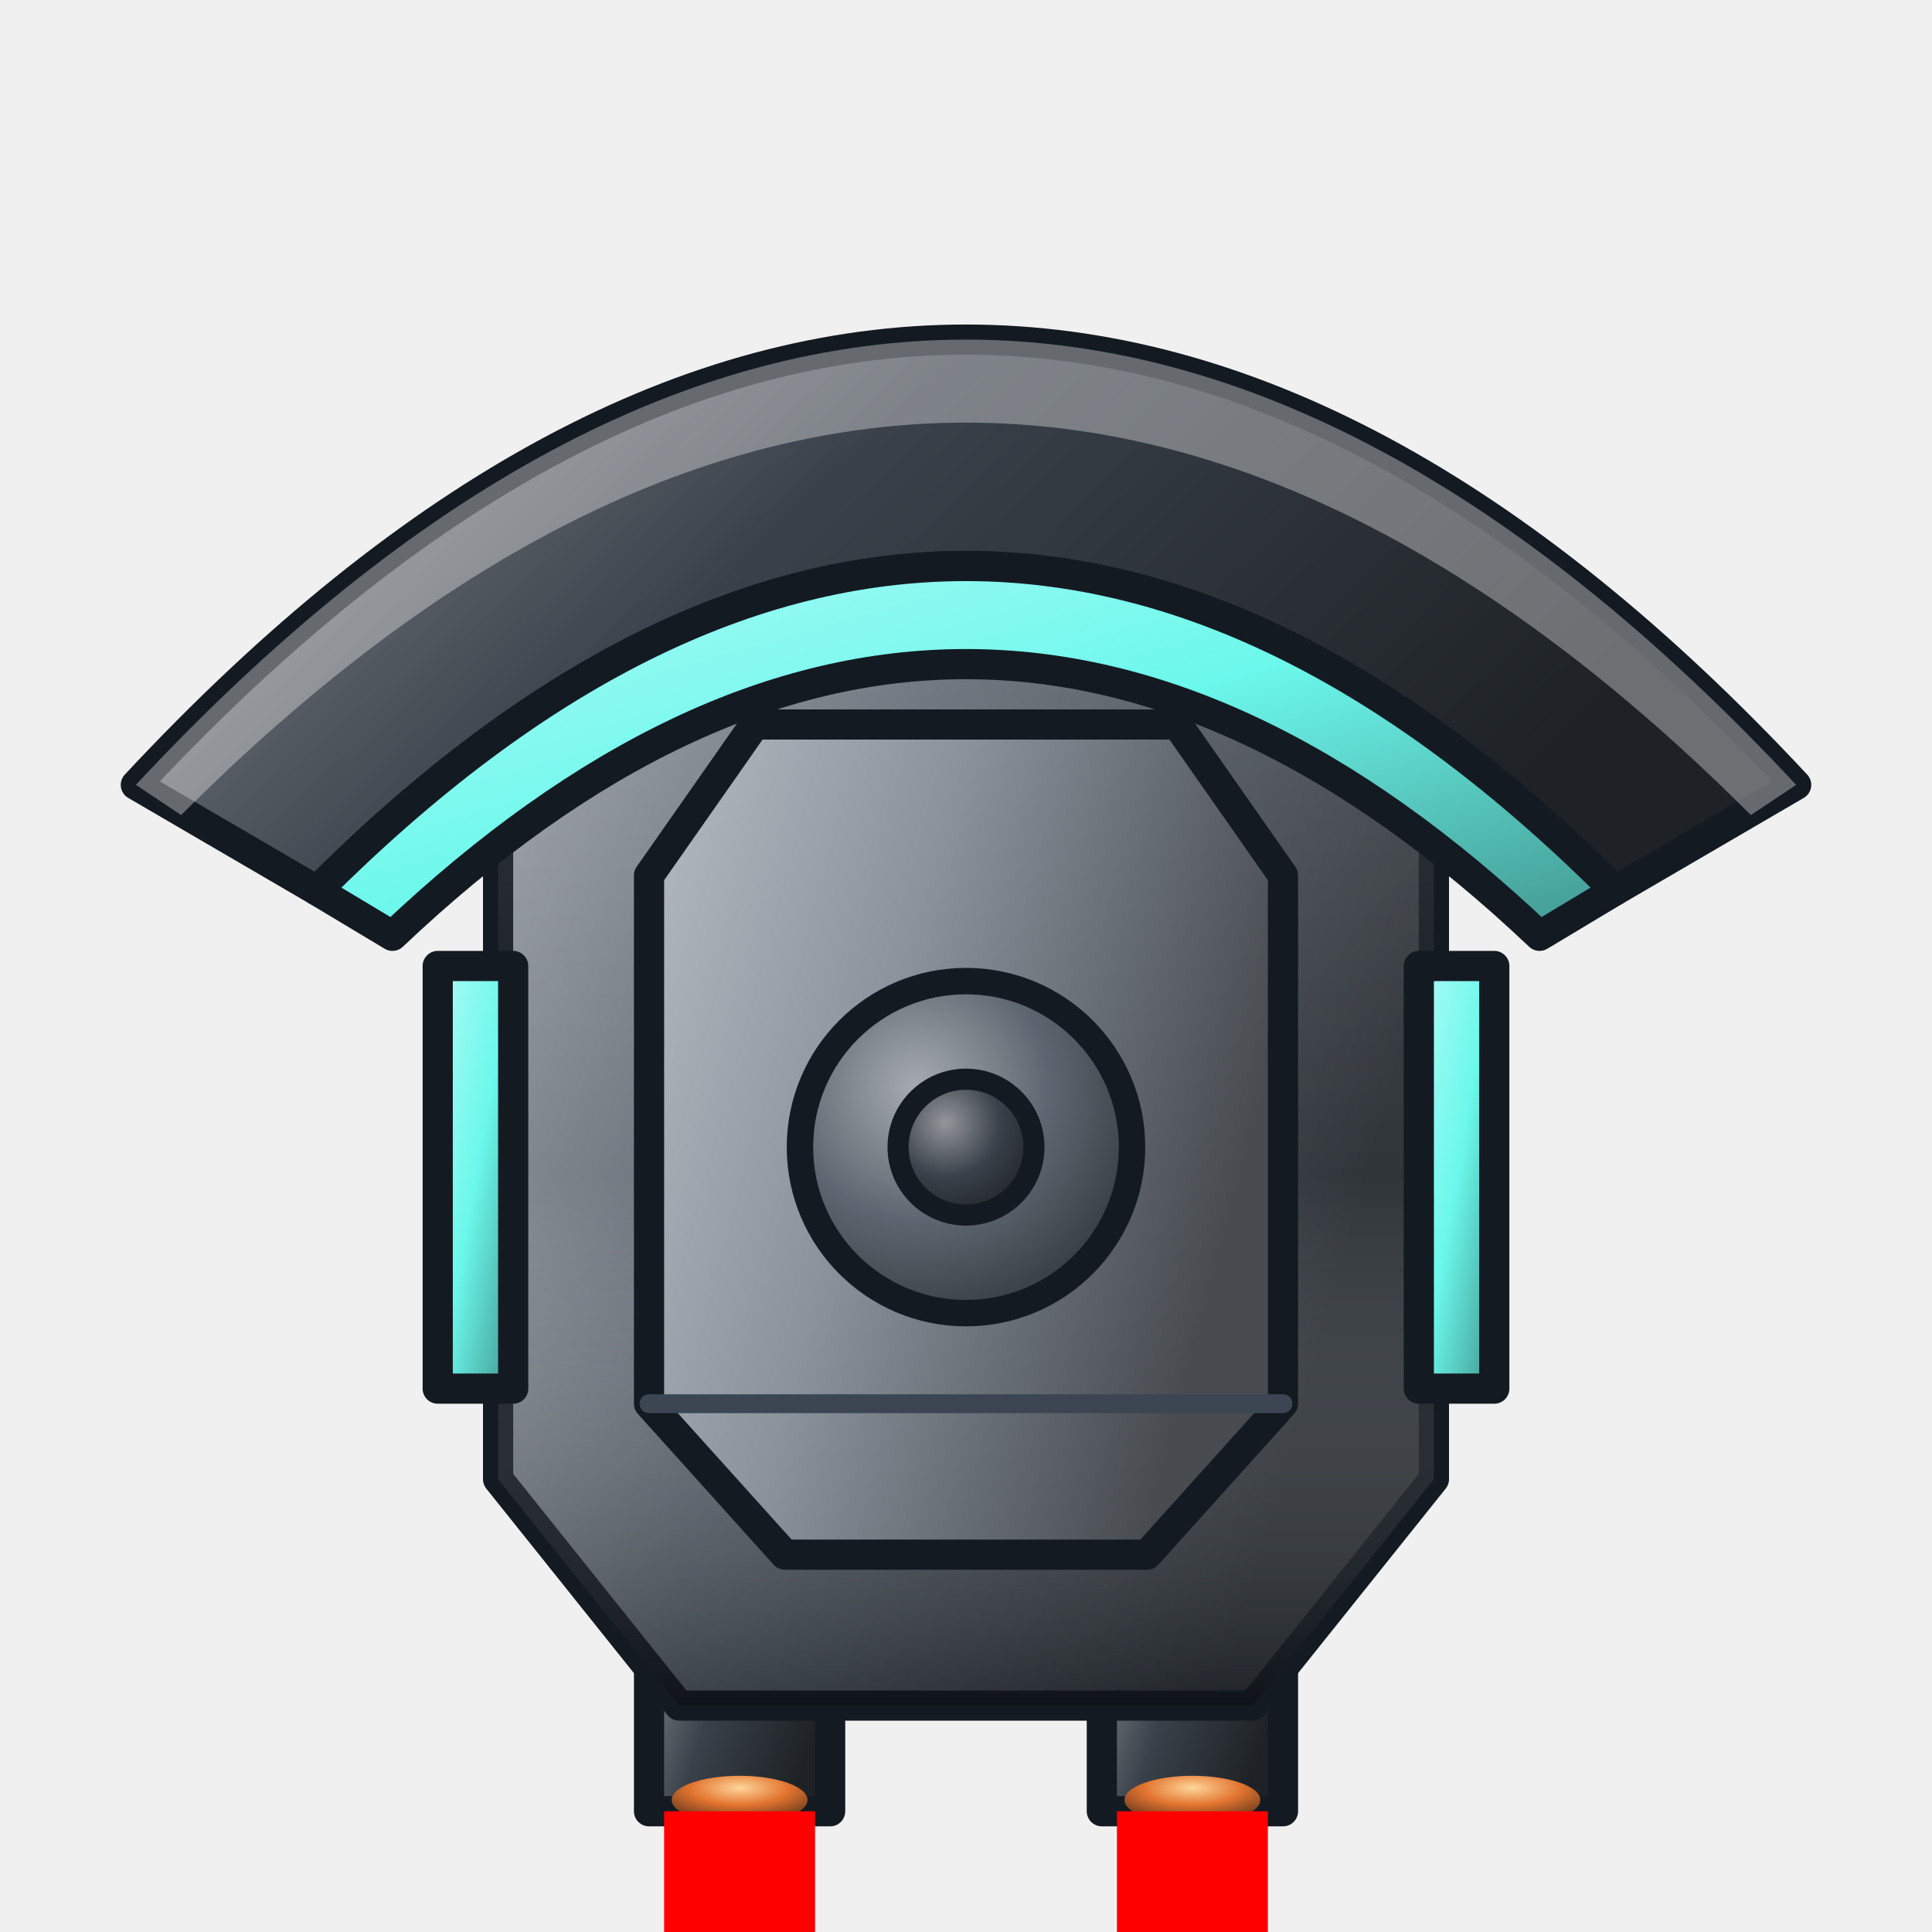
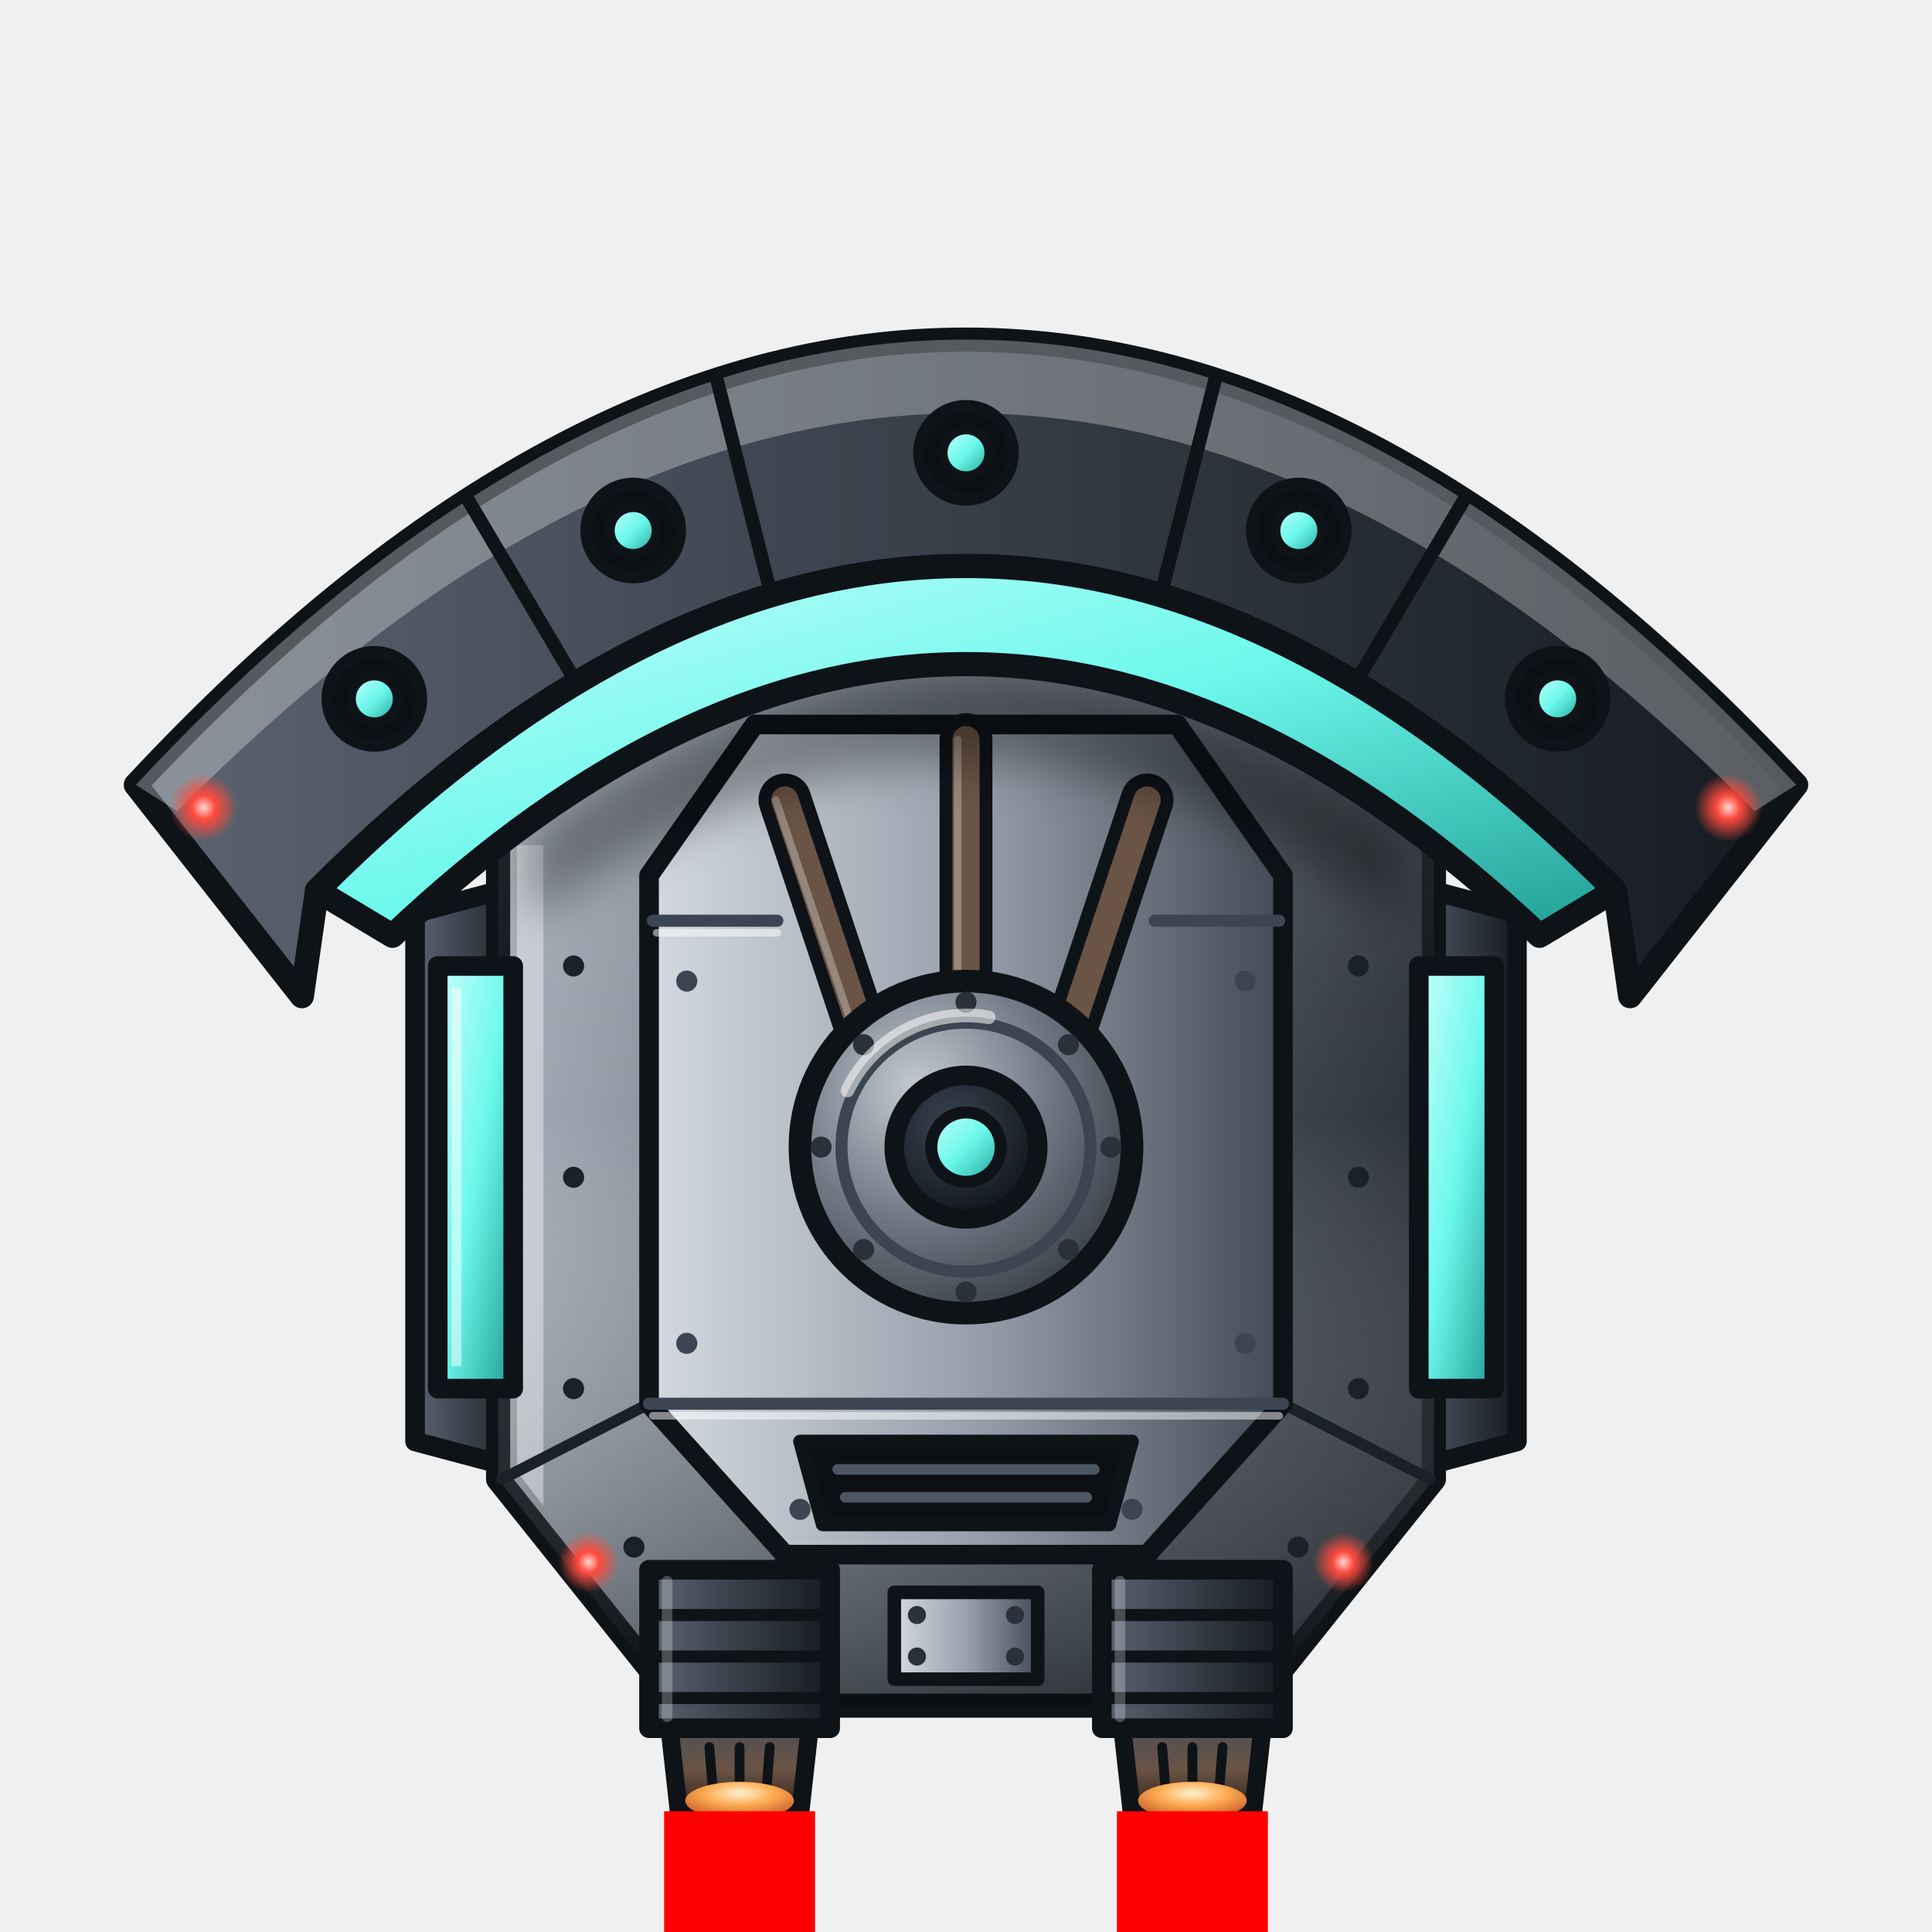
<svg xmlns="http://www.w3.org/2000/svg" viewBox="0 0 256 256">
  <defs>
-     <radialGradient id="glass" cx="0.35" cy="0.28" r="0.85">
-       <stop offset="0" stop-color="#8fd0f0" />
-       <stop offset="0.35" stop-color="#2f6a92" />
-       <stop offset="1" stop-color="#0b1824" />
+     <linearGradient id="shadeV" x1="0" y1="0" x2="0" y2="1">
+       <stop offset="0" stop-color="#ffffff" stop-opacity="0.16" />
+       <stop offset="0.5" stop-color="#ffffff" stop-opacity="0" />
+       <stop offset="1" stop-color="#05080c" stop-opacity="0.45" />
+     </linearGradient>
+     <linearGradient id="dark" x1="0" y1="0" x2="1" y2="0">
+       <stop offset="0" stop-color="#5a6470" />
+       <stop offset="0.5" stop-color="#363e48" />
+       <stop offset="1" stop-color="#161b21" />
+     </linearGradient>
+     <linearGradient id="bell" x1="0" y1="0" x2="0" y2="1">
+       <stop offset="0" stop-color="#474e58" />
+       <stop offset="0.55" stop-color="#6a5445" />
+       <stop offset="1" stop-color="#2a1a14" />
+     </linearGradient>
+     <radialGradient id="nozzle" cx="0.5" cy="0.3" r="0.8">
+       <stop offset="0" stop-color="#fff1cf" />
+       <stop offset="0.4" stop-color="#ffab52" />
+       <stop offset="1" stop-color="#b3431c" />
    </radialGradient>
-     <linearGradient id="shade" x1="0" y1="0" x2="0" y2="1">
-       <stop offset="0" stop-color="#ffffff" stop-opacity="0.16" />
-       <stop offset="0.55" stop-color="#ffffff" stop-opacity="0" />
-       <stop offset="1" stop-color="#05080c" stop-opacity="0.38" />
+     <linearGradient id="rim" x1="0" y1="0" x2="1" y2="0">
+       <stop offset="0" stop-color="#a4adb7" />
+       <stop offset="0.45" stop-color="#66707b" />
+       <stop offset="1" stop-color="#2b3138" />
    </linearGradient>
-     <radialGradient id="nozzle" cx="0.5" cy="0.25" r="0.9">
-       <stop offset="0" stop-color="#ffd59a" />
-       <stop offset="0.4" stop-color="#e2742f" />
-       <stop offset="1" stop-color="#2a1a14" />
+     <linearGradient id="deck" x1="0" y1="0" x2="1" y2="0">
+       <stop offset="0" stop-color="#d3d9df" />
+       <stop offset="0.5" stop-color="#98a2ad" />
+       <stop offset="1" stop-color="#434c56" />
+     </linearGradient>
+     <radialGradient id="core" cx="0.35" cy="0.32" r="0.8">
+       <stop offset="0" stop-color="#c3cad2" />
+       <stop offset="0.5" stop-color="#6f7984" />
+       <stop offset="1" stop-color="#2e343b" />
    </radialGradient>
-     <linearGradient id="l3a414a" x1="0" y1="0" x2="1" y2="0.35">
-       <stop offset="0" stop-color="#85898f" />
-       <stop offset="0.45" stop-color="#3a414a" />
-       <stop offset="1" stop-color="#1e2226" />
-     </linearGradient>
-     <linearGradient id="l5d6670" x1="0" y1="0" x2="1" y2="0.35">
-       <stop offset="0" stop-color="#9ba0a6" />
-       <stop offset="0.45" stop-color="#5d6670" />
-       <stop offset="1" stop-color="#30353a" />
-     </linearGradient>
-     <linearGradient id="l8a929c" x1="0" y1="0" x2="1" y2="0.35">
-       <stop offset="0" stop-color="#b6bbc2" />
-       <stop offset="0.45" stop-color="#8a929c" />
-       <stop offset="1" stop-color="#484c51" />
-     </linearGradient>
-     <radialGradient id="r5d6670" cx="0.35" cy="0.32" r="0.8">
-       <stop offset="0" stop-color="#a6abb0" />
-       <stop offset="0.5" stop-color="#5d6670" />
-       <stop offset="1" stop-color="#2e3338" />
-     </radialGradient>
-     <radialGradient id="r3a414a" cx="0.35" cy="0.32" r="0.8">
-       <stop offset="0" stop-color="#93969b" />
-       <stop offset="0.5" stop-color="#3a414a" />
-       <stop offset="1" stop-color="#1d2025" />
+     <radialGradient id="well" cx="0.4" cy="0.35" r="0.75">
+       <stop offset="0" stop-color="#3a4552" />
+       <stop offset="1" stop-color="#0b1016" />
    </radialGradient>
    <linearGradient id="accent-fill" x1="0" y1="0" x2="1" y2="1">
-       <stop id="accent-light" offset="0" stop-color="#aefbf5" />
+       <stop id="accent-light" offset="0" stop-color="#c8fffa" />
      <stop id="accent-base" offset="0.5" stop-color="#6cf8ec" />
-       <stop id="accent-dark" offset="1" stop-color="#41958e" />
+       <stop id="accent-dark" offset="1" stop-color="#1f9c93" />
    </linearGradient>
+     <radialGradient id="lamp-red" cx="0.5" cy="0.5" r="0.5">
+       <stop offset="0" stop-color="#ffd6d0" />
+       <stop offset="0.35" stop-color="#ff4a3d" />
+       <stop offset="1" stop-color="#ff4a3d" stop-opacity="0" />
+     </radialGradient>
+     <filter id="soft" x="-30%" y="-30%" width="160%" height="160%">
+       <feGaussianBlur stdDeviation="3" />
+     </filter>
  </defs>
-   <g id="hull" stroke="#141a22" stroke-width="4" stroke-linejoin="round" stroke-linecap="round">
-     <rect x="86" y="214" width="24" height="26" fill="url(#l3a414a)" />
-     <rect x="146" y="214" width="24" height="26" fill="url(#l3a414a)" />
-     <path d="M86 70 L170 70 L190 100 L190 196 L166 226 L90 226 L66 196 L66 100 Z" fill="url(#l5d6670)" />
-     <path d="M86 70 L170 70 L190 100 L190 196 L166 226 L90 226 L66 196 L66 100 Z" fill="url(#shade)" stroke="none" />
-     <path d="M100 96 L156 96 L170 116 L170 186 L152 206 L104 206 L86 186 L86 116 Z" fill="url(#l8a929c)" />
-     <circle cx="128" cy="152" r="22" fill="url(#r5d6670)" stroke-width="3.5" />
-     <circle cx="128" cy="152" r="9" fill="url(#r3a414a)" stroke-width="2.8" />
-     <path d="M18 104 Q128 -14 238 104 L214 118 Q128 32 42 118 Z" fill="url(#l3a414a)" />
-     <path d="M18 104 Q128 -14 238 104 L232 108 Q128 4 24 108 Z" fill="#ffffff" fill-opacity="0.35" stroke="none" />
-     <path d="M86 186 L170 186" fill="none" stroke="#3b4652" stroke-width="2.5" />
-     <ellipse cx="98" cy="238.5" rx="9" ry="3.2" fill="url(#nozzle)" stroke="none" />
-     <ellipse cx="158" cy="238.5" rx="9" ry="3.2" fill="url(#nozzle)" stroke="none" />
+   <g id="hull" stroke="#0e1318" stroke-width="3.2" stroke-linejoin="round" stroke-linecap="round">
+     <path d="M88.5 227 L107.5 227 L106 240.5 L90 240.5 Z" fill="url(#bell)" stroke-width="2.4" />
+     <path d="M167.5 227 L148.5 227 L150 240.5 L166 240.5 Z" fill="url(#bell)" stroke-width="2.4" />
+     <path d="M94 231.5 L94.5 238 M98 231.5 L98 238 M102 231.5 L101.5 238 M162 231.5 L161.5 238 M158 231.5 L158 238 M154 231.5 L154.5 238" fill="none" stroke="#0e1318" stroke-width="1.3" />
+     <ellipse cx="98" cy="238.6" rx="7.2" ry="2.5" fill="url(#nozzle)" stroke="none" />
+     <ellipse cx="158" cy="238.6" rx="7.2" ry="2.5" fill="url(#nozzle)" stroke="none" />
+     <path d="M55 121 L70 117 L70 195 L55 191 Z" fill="url(#dark)" stroke-width="2.6" />
+     <path d="M201 121 L186 117 L186 195 L201 191 Z" fill="url(#dark)" stroke-width="2.6" />
+     <path d="M86 70 L170 70 L190 100 L190 196 L166 226 L90 226 L66 196 L66 100 Z" fill="url(#rim)" />
+     <path d="M86 70 L170 70 L190 100 L190 196 L166 226 L90 226 L66 196 L66 100 Z" fill="url(#shadeV)" stroke="none" />
+     <path d="M68.5 112 L68.5 195 L72 199.5 L72 112 Z" fill="#ffffff" fill-opacity="0.4" stroke="none" />
+     <path d="M66.5 196 L86 186 M90 226 L104 206 M189.5 196 L170 186 M166 226 L152 206" fill="none" stroke="#1b2128" stroke-width="1.5" />
+     <g fill="#1b2128" stroke="none">
+       <circle cx="76" cy="128" r="1.4" />
+       <circle cx="180" cy="128" r="1.4" />
+       <circle cx="76" cy="156" r="1.4" />
+       <circle cx="180" cy="156" r="1.4" />
+       <circle cx="76" cy="184" r="1.4" />
+       <circle cx="180" cy="184" r="1.4" />
+       <circle cx="84" cy="205" r="1.4" />
+       <circle cx="172" cy="205" r="1.4" />
+       <circle cx="97" cy="216.5" r="1.4" />
+       <circle cx="159" cy="216.5" r="1.4" />
+     </g>
+     <path d="M100 96 L156 96 L170 116 L170 186 L152 206 L104 206 L86 186 L86 116 Z" fill="url(#deck)" stroke-width="2.6" />
+     <path d="M86 186 L170 186 M86.5 122 L103 122 M153 122 L169.5 122" fill="none" stroke="#3b4652" stroke-width="1.6" />
+     <path d="M86.5 187.6 L169.5 187.6 M87 123.6 L103 123.6" fill="none" stroke="#ffffff" stroke-opacity="0.5" stroke-width="1" />
+     <g fill="#3b4652" stroke="none">
+       <circle cx="91" cy="130" r="1.4" />
+       <circle cx="165" cy="130" r="1.4" />
+       <circle cx="91" cy="178" r="1.4" />
+       <circle cx="165" cy="178" r="1.4" />
+       <circle cx="106" cy="200" r="1.4" />
+       <circle cx="150" cy="200" r="1.4" />
+     </g>
+     <path d="M114 136 L104 106 M142 136 L152 106 M128 132 L128 98" fill="none" stroke="#0e1318" stroke-width="7" />
+     <path d="M114 136 L104 106 M142 136 L152 106 M128 132 L128 98" fill="none" stroke="#6a5445" stroke-width="3.6" />
+     <path d="M112.6 135 L102.8 106 M126.9 131 L126.9 98" fill="none" stroke="#ffffff" stroke-opacity="0.3" stroke-width="1" />
+     <circle cx="128" cy="152" r="22" fill="url(#core)" stroke-width="3" />
+     <circle cx="128" cy="152" r="16.5" fill="none" stroke="#3b4652" stroke-width="1.6" />
+     <g fill="#2a313a" stroke="none">
+       <circle cx="128" cy="132.8" r="1.4" />
+       <circle cx="141.574" cy="138.426" r="1.4" />
+       <circle cx="147.2" cy="152" r="1.4" />
+       <circle cx="141.574" cy="165.574" r="1.4" />
+       <circle cx="128" cy="171.2" r="1.4" />
+       <circle cx="114.426" cy="165.574" r="1.4" />
+       <circle cx="108.8" cy="152" r="1.4" />
+       <circle cx="114.426" cy="138.426" r="1.4" />
+     </g>
+     <circle cx="128" cy="152" r="9.5" fill="url(#well)" stroke-width="2.6" />
+     <path d="M112.3 144.5 A17.5 17.5 0 0 1 131 134.8" fill="none" stroke="#ffffff" stroke-opacity="0.55" stroke-width="1.8" />
+     <path d="M106 191 L150 191 L147 202 L109 202 Z" fill="#0c1015" stroke-width="1.8" />
+     <path d="M111 194.7 L145 194.7 M112 198.4 L144 198.4" fill="none" stroke="#4d5763" stroke-width="1.4" />
+     <path d="M86 208 L110 208 L110 229 L86 229 Z" fill="url(#dark)" stroke-width="2.6" />
+     <path d="M170 208 L146 208 L146 229 L170 229 Z" fill="url(#dark)" stroke-width="2.6" />
+     <path d="M86.5 214 L109.5 214 M86.5 219.5 L109.5 219.5 M86.5 225 L109.5 225 M169.5 214 L146.5 214 M169.5 219.5 L146.5 219.5 M169.5 225 L146.5 225" fill="none" stroke="#0e1318" stroke-width="1.6" />
+     <path d="M88.4 209.5 L88.4 227.5 M148.4 209.5 L148.4 227.5" fill="none" stroke="#ffffff" stroke-opacity="0.25" stroke-width="1.4" />
+     <path d="M118.5 211 L137.5 211 L137.5 222.5 L118.5 222.5 Z" fill="url(#deck)" stroke-width="1.8" />
+     <g fill="#2a313a" stroke="none">
+       <circle cx="121.5" cy="214" r="1.2" />
+       <circle cx="134.5" cy="214" r="1.2" />
+       <circle cx="121.5" cy="219.5" r="1.2" />
+       <circle cx="134.5" cy="219.5" r="1.2" />
+     </g>
+     <path d="M70 110 Q128 68 186 110 L186 122 Q128 80 70 122 Z" fill="#05080c" fill-opacity="0.34" stroke="none" filter="url(#soft)" />
+     <path d="M18 104 Q128 -14 238 104 L216 132 L214 118 Q128 32 42 118 L40 132 Z" fill="url(#dark)" />
+     <path d="M18 104 Q128 -14 238 104 L232.5 107.5 Q128 2 23.5 107.5 Z" fill="#ffffff" fill-opacity="0.3" stroke="none" />
+     <path d="M62 66.2 L76.4 90.5 M95 50.3 L102.2 78.9 M194 66.2 L179.6 90.5 M161 50.3 L153.8 78.9" fill="none" stroke="#0e1318" stroke-width="1.8" />
+     <circle cx="49.6" cy="92.6" r="6.2" fill="#0c1015" stroke-width="1.6" />
+     <circle cx="206.4" cy="92.6" r="6.2" fill="#0c1015" stroke-width="1.6" />
+     <circle cx="83.9" cy="70.3" r="6.2" fill="#0c1015" stroke-width="1.6" />
+     <circle cx="172.1" cy="70.3" r="6.2" fill="#0c1015" stroke-width="1.6" />
+     <circle cx="128" cy="60" r="6.2" fill="#0c1015" stroke-width="1.6" />
  </g>
-   <g id="accent" stroke="#141a22" stroke-width="4" stroke-linejoin="round" stroke-linecap="round">
+   <g id="accent" stroke="#0e1318" stroke-width="3.2" stroke-linejoin="round">
    <path d="M42 118 Q128 32 214 118 L204 124 Q128 52 52 124 Z" fill="url(#accent-fill)" />
-     <rect x="58" y="128" width="10" height="56" fill="url(#accent-fill)" />
-     <rect x="188" y="128" width="10" height="56" fill="url(#accent-fill)" />
+     <rect x="58" y="128" width="10" height="56" fill="url(#accent-fill)" stroke-width="2.6" />
+     <rect x="188" y="128" width="10" height="56" fill="url(#accent-fill)" stroke-width="2.6" />
+     <path d="M60.5 131 L60.5 181" fill="none" stroke="#ffffff" stroke-opacity="0.5" stroke-width="1.3" />
+     <circle cx="49.6" cy="92.6" r="3.1" fill="url(#accent-fill)" stroke-width="1.3" />
+     <circle cx="206.4" cy="92.6" r="3.1" fill="url(#accent-fill)" stroke-width="1.3" />
+     <circle cx="83.9" cy="70.3" r="3.1" fill="url(#accent-fill)" stroke-width="1.3" />
+     <circle cx="172.1" cy="70.3" r="3.1" fill="url(#accent-fill)" stroke-width="1.3" />
+     <circle cx="128" cy="60" r="3.1" fill="url(#accent-fill)" stroke-width="1.3" />
+     <circle cx="128" cy="152" r="4.6" fill="url(#accent-fill)" stroke-width="1.6" />
+   </g>
+   <g id="lamps">
+     <circle cx="27" cy="107" r="4.5" fill="url(#lamp-red)" />
+     <circle cx="229" cy="107" r="4.5" fill="url(#lamp-red)" />
+     <circle cx="78" cy="207" r="4" fill="url(#lamp-red)" />
+     <circle cx="178" cy="207" r="4" fill="url(#lamp-red)" />
  </g>
  <g id="anchors">
    <line id="flame-main-1" x1="98" y1="240" x2="98" y2="276" stroke="#ff0000" stroke-width="20" />
    <line id="flame-main-2" x1="158" y1="240" x2="158" y2="276" stroke="#ff0000" stroke-width="20" />
  </g>
</svg>
